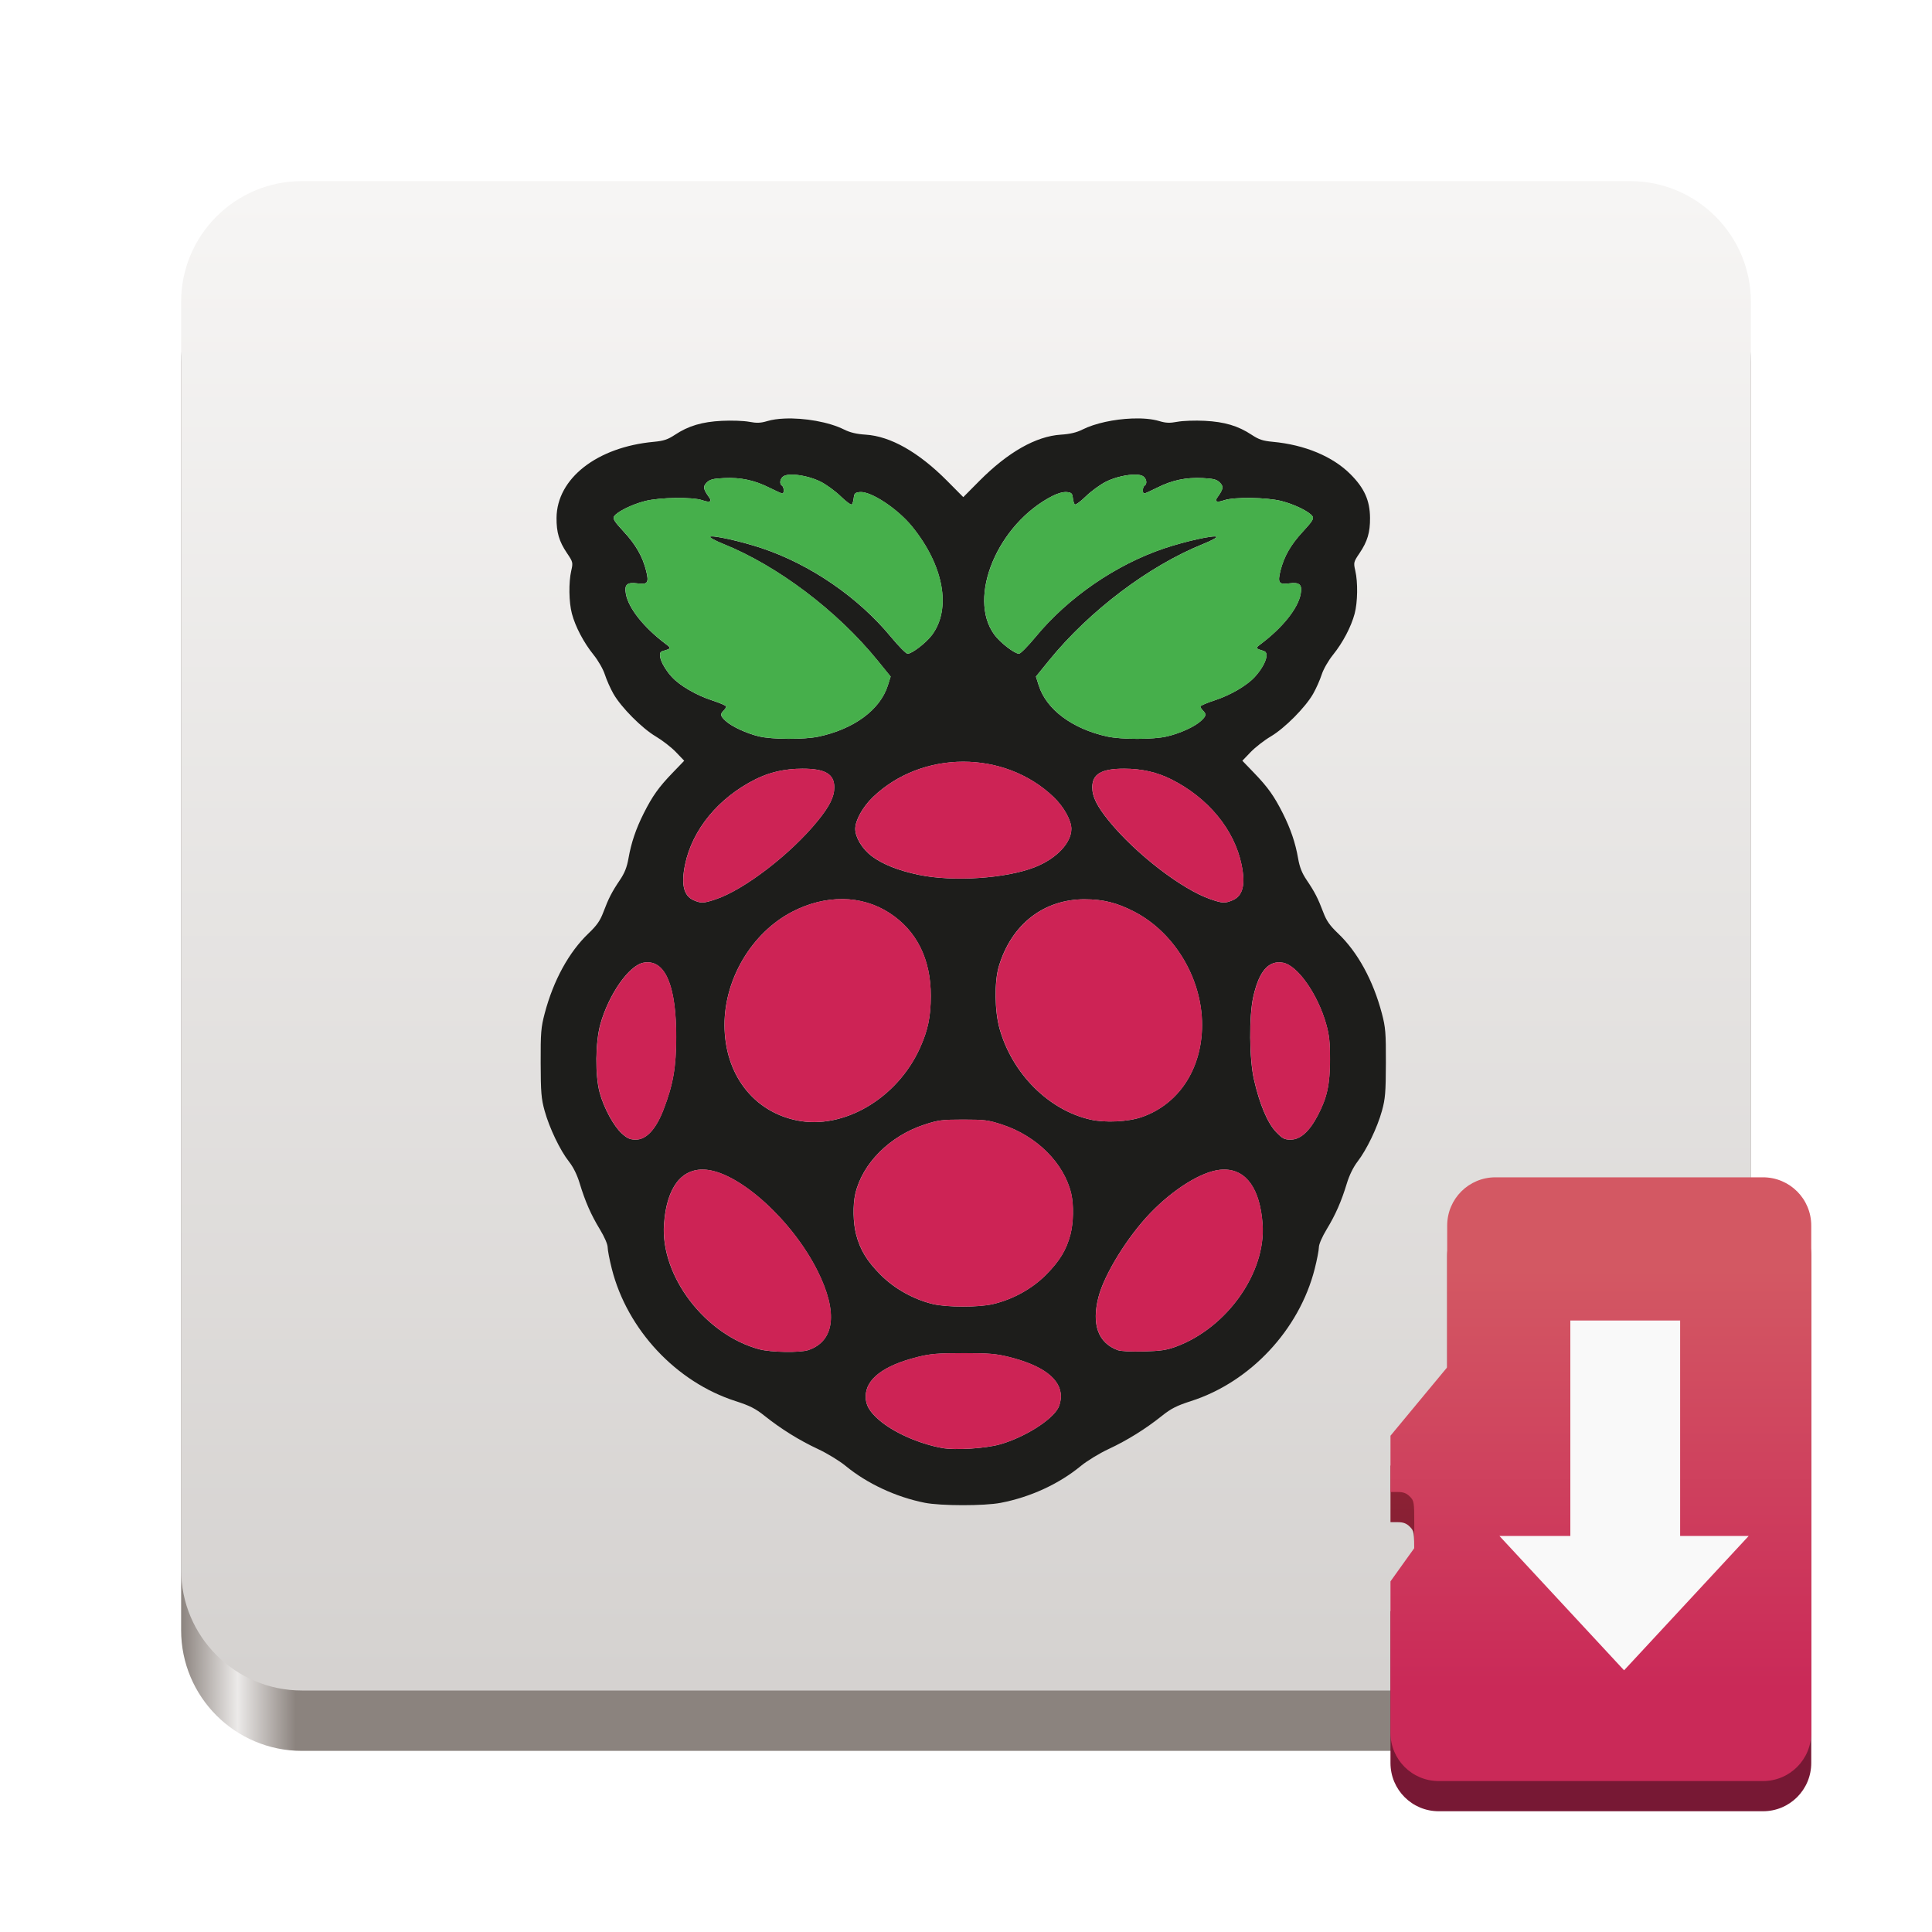
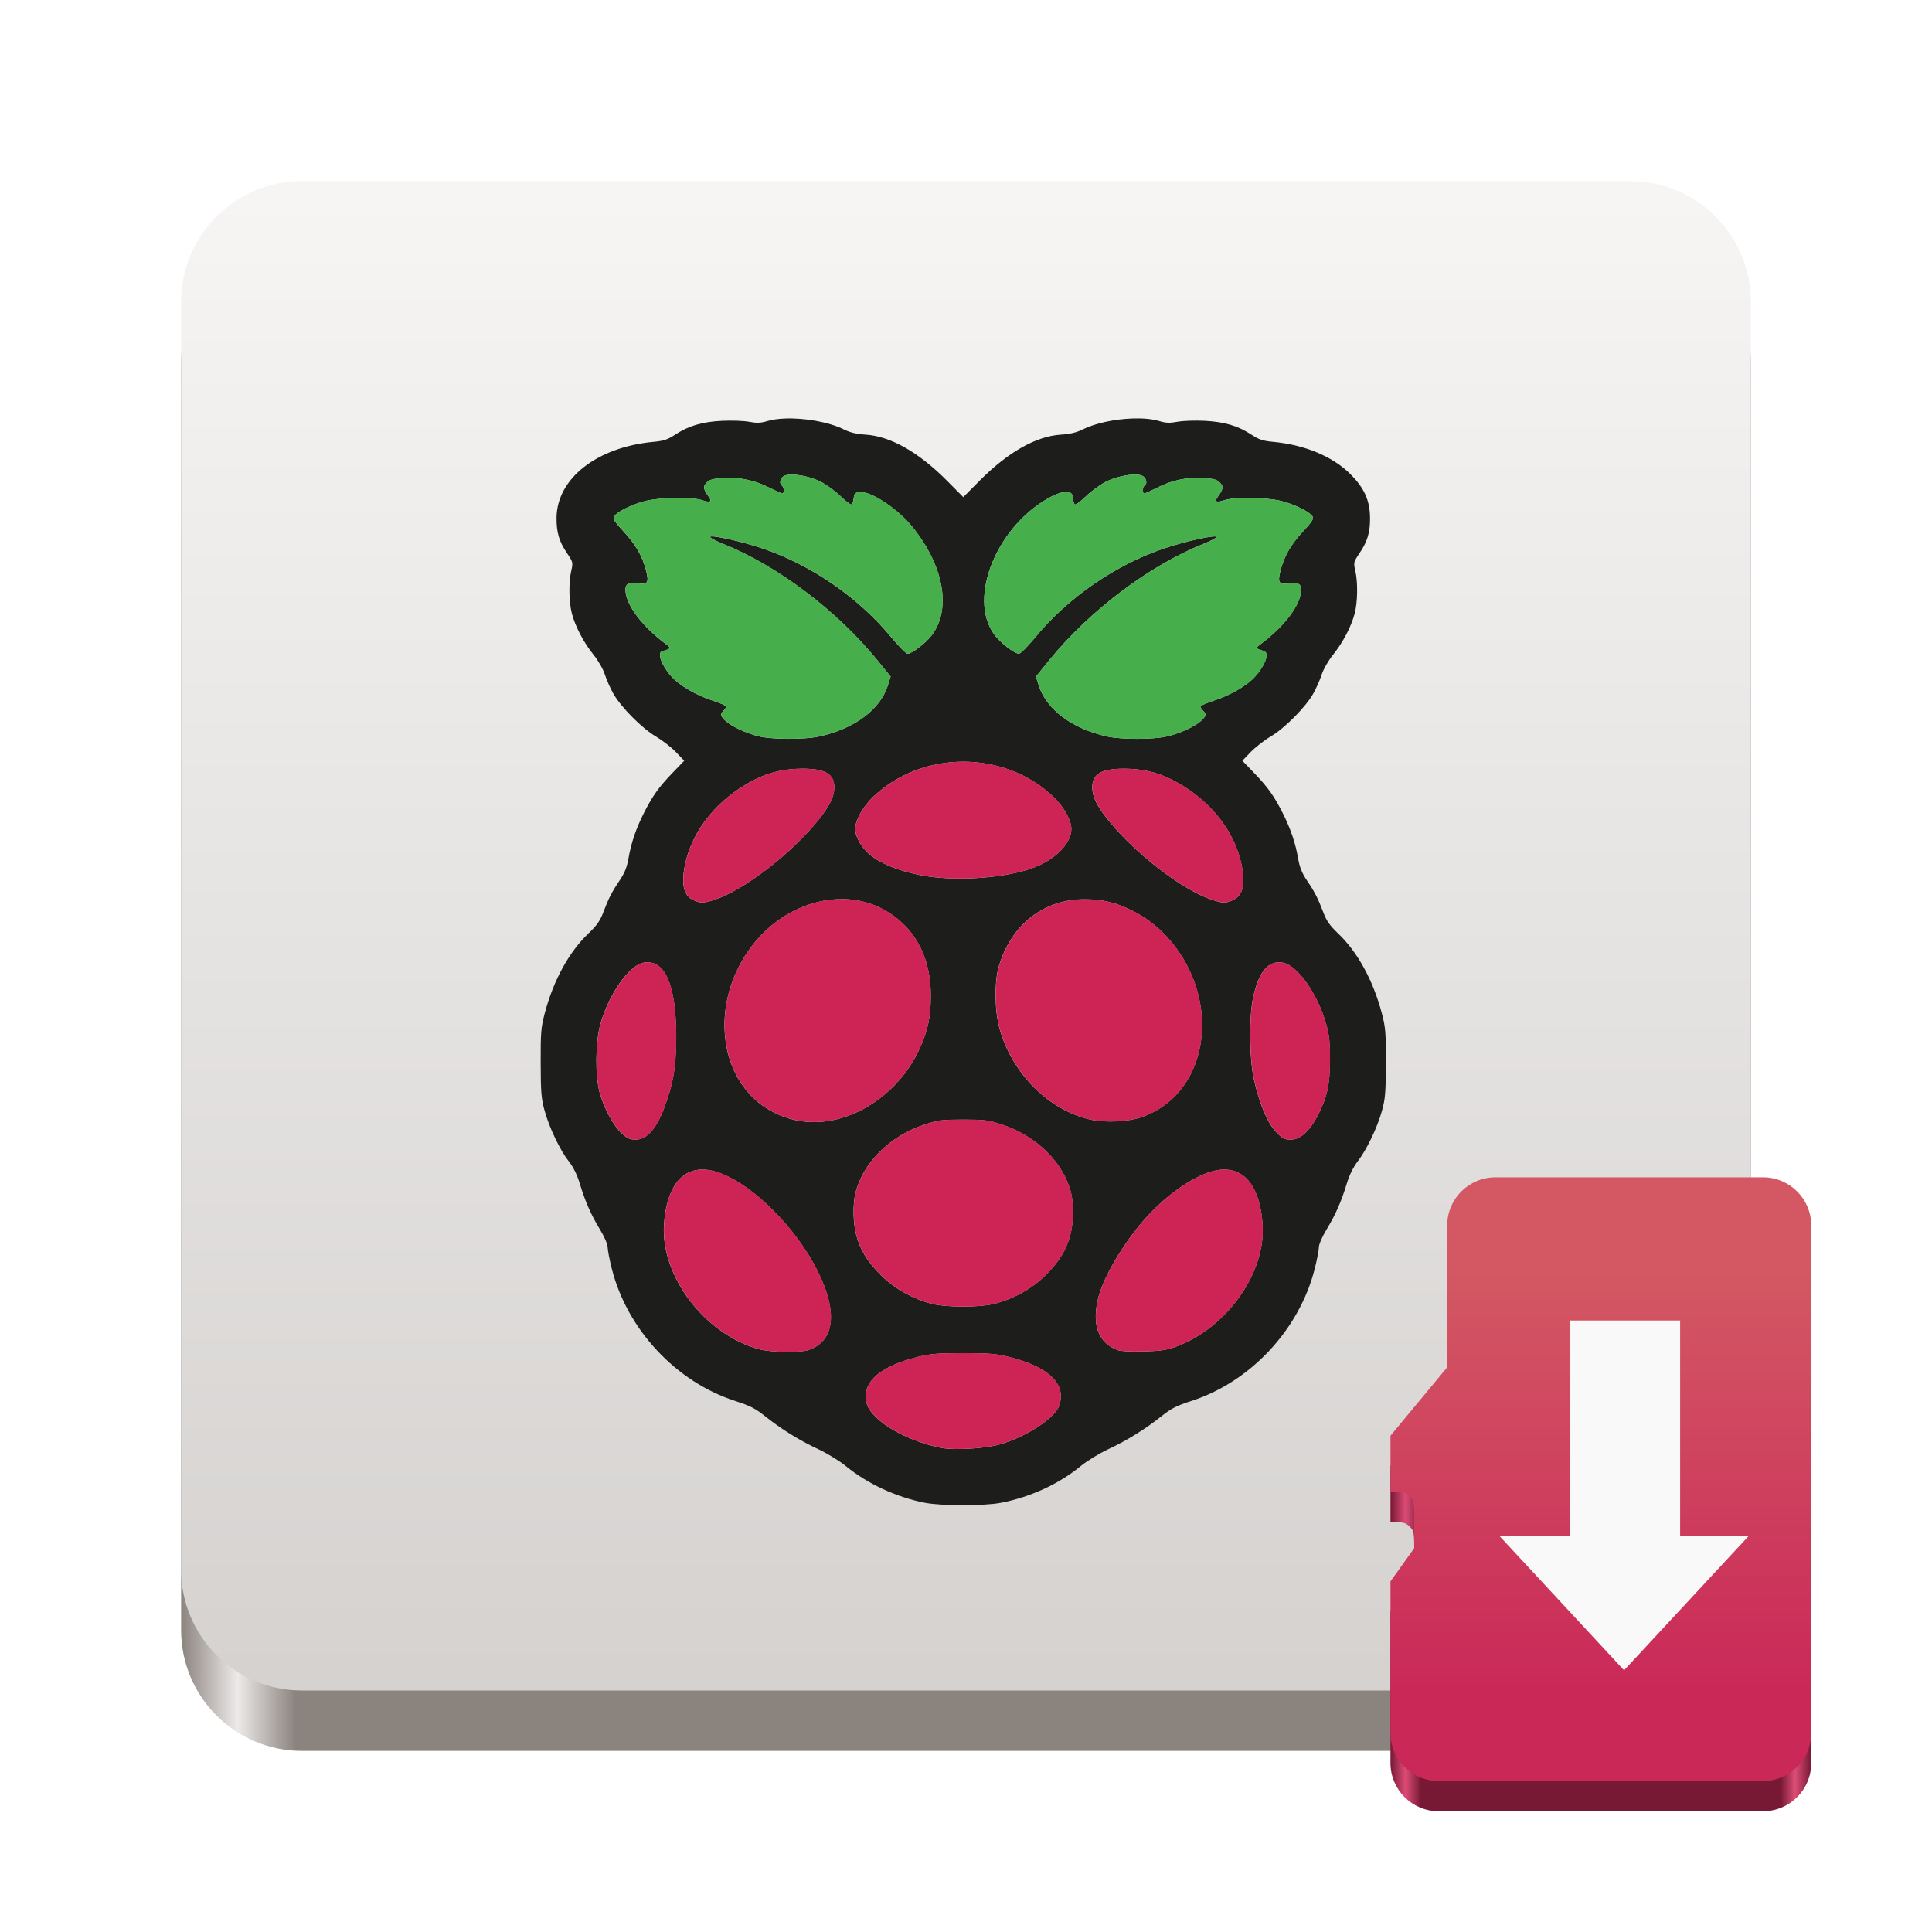
<svg xmlns="http://www.w3.org/2000/svg" xmlns:xlink="http://www.w3.org/1999/xlink" version="1.0" width="128" height="128" id="svg4292" xml:space="preserve">
  <defs id="defs4294">
+     <linearGradient id="linearGradient1">
+       <stop style="stop-color:#771834;stop-opacity:1;" offset="0" id="stop1" />
+       <stop style="stop-color:#dc4c76;stop-opacity:1;" offset="0.036" id="stop5" />
+       <stop style="stop-color:#771834;stop-opacity:1;" offset="0.073" id="stop6" />
+       <stop style="stop-color:#771834;stop-opacity:1;" offset="0.927" id="stop7" />
+       <stop style="stop-color:#db4d77;stop-opacity:1;" offset="0.961" id="stop8" />
+       <stop style="stop-color:#771834;stop-opacity:1;" offset="1" id="stop4" />
+     </linearGradient>
    <linearGradient id="linearGradient44">
      <stop style="stop-color:#d35863;stop-opacity:1;" offset="0" id="stop44" />
      <stop style="stop-color:#ca2958;stop-opacity:1;" offset="1" id="stop45" />
    </linearGradient>
    <linearGradient id="linearGradient2">
      <stop style="stop-color:#f7f6f5;stop-opacity:1;" offset="0" id="stop2" />
      <stop style="stop-color:#d4d1cf;stop-opacity:1;" offset="1" id="stop3" />
    </linearGradient>
    <linearGradient id="linearGradient1571">
      <stop style="stop-color:#8b837e;stop-opacity:1;" offset="0" id="stop1567" />
      <stop style="stop-color:#eceae9;stop-opacity:1;" offset="0.036" id="stop1575" />
      <stop style="stop-color:#8b837e;stop-opacity:1;" offset="0.073" id="stop1577" />
      <stop style="stop-color:#8b837e;stop-opacity:1;" offset="0.927" id="stop1579" />
      <stop style="stop-color:#eceae9;stop-opacity:1;" offset="0.961" id="stop1581" />
      <stop style="stop-color:#8b837e;stop-opacity:1;" offset="1" id="stop1569" />
    </linearGradient>
    <linearGradient xlink:href="#linearGradient1571" id="linearGradient1573" x1="12" y1="66" x2="116" y2="66" gradientUnits="userSpaceOnUse" />
    <linearGradient xlink:href="#linearGradient2" id="linearGradient3" x1="64" y1="10" x2="64" y2="114" gradientUnits="userSpaceOnUse" />
    <linearGradient xlink:href="#linearGradient44" id="linearGradient45" x1="34.965" y1="186.07" x2="34.965" y2="212.777" gradientUnits="userSpaceOnUse" gradientTransform="matrix(1.043833,0,0,1.043833,69.56372,-110.165)" />
-     <linearGradient id="linearGradient47">
-       <stop style="stop-color:#9d2934;stop-opacity:1;" offset="0" id="stop46" />
-       <stop style="stop-color:#771834;stop-opacity:1;" offset="1" id="stop47" />
-     </linearGradient>
-     <linearGradient xlink:href="#linearGradient47" id="linearGradient54" gradientUnits="userSpaceOnUse" gradientTransform="matrix(1.043833,0,0,1.043833,69.56372,-108.165)" x1="34.965" y1="186.07" x2="34.965" y2="212.777" />
+     <linearGradient xlink:href="#linearGradient1" id="linearGradient4" x1="92.123" y1="100" x2="120" y2="100" gradientUnits="userSpaceOnUse" />
  </defs>
  <rect style="display:inline;fill:url(#linearGradient1573);fill-opacity:1;stroke:none;stroke-width:0.25;stroke-linecap:butt;stroke-linejoin:miter;stroke-miterlimit:4;stroke-dasharray:none;stroke-dashoffset:0;stroke-opacity:1;marker:none;marker-start:none;marker-mid:none;marker-end:none;paint-order:normal;enable-background:new" id="rect1711-5" width="104" height="100" x="12" y="16" rx="8" ry="8" />
  <rect style="display:inline;fill:url(#linearGradient3);fill-opacity:1;stroke:none;stroke-width:0.25;stroke-linecap:butt;stroke-linejoin:miter;stroke-miterlimit:4;stroke-dasharray:none;stroke-dashoffset:0;stroke-opacity:1;marker:none;marker-start:none;marker-mid:none;marker-end:none;paint-order:normal;enable-background:new" id="rect1711" width="104" height="100" x="12" y="12" rx="8" ry="8" />
  <path id="path8-3" style="fill:#1d1d1b;fill-opacity:1;stroke-width:0.924" d="m 74.986,27.728 c -1.154,0.044 -2.432,0.309 -3.273,0.732 -0.39,0.196 -0.823,0.299 -1.426,0.337 -1.647,0.104 -3.508,1.159 -5.399,3.063 l -1.068,1.076 -1.068,-1.076 c -1.892,-1.904 -3.753,-2.959 -5.399,-3.063 -0.603,-0.038 -1.036,-0.142 -1.426,-0.337 -1.01,-0.507 -2.648,-0.785 -3.947,-0.73 -0.433,0.018 -0.828,0.073 -1.149,0.169 -0.435,0.131 -0.692,0.141 -1.202,0.045 -0.357,-0.067 -1.169,-0.095 -1.805,-0.063 -1.315,0.066 -2.215,0.334 -3.113,0.929 -0.468,0.31 -0.741,0.401 -1.395,0.462 -3.764,0.347 -6.424,2.427 -6.444,5.039 -0.007,0.959 0.17,1.56 0.688,2.328 0.402,0.596 0.411,0.631 0.287,1.172 -0.178,0.773 -0.158,2.09 0.043,2.845 0.232,0.872 0.783,1.917 1.435,2.726 0.313,0.388 0.634,0.952 0.751,1.314 0.112,0.349 0.365,0.919 0.563,1.266 0.513,0.901 1.891,2.288 2.811,2.831 0.43,0.254 1.03,0.719 1.332,1.035 l 0.549,0.573 -0.781,0.811 c -0.907,0.941 -1.327,1.531 -1.9,2.67 -0.519,1.031 -0.831,1.956 -1.011,2.984 -0.102,0.587 -0.256,0.975 -0.572,1.442 -0.53,0.784 -0.749,1.212 -1.099,2.14 -0.21,0.557 -0.433,0.872 -0.98,1.394 -1.296,1.235 -2.324,3.114 -2.9,5.297 -0.245,0.929 -0.274,1.277 -0.267,3.289 0.005,1.95 0.041,2.371 0.262,3.166 0.317,1.143 1.027,2.625 1.613,3.366 0.287,0.363 0.539,0.874 0.707,1.43 0.369,1.217 0.751,2.087 1.344,3.063 0.299,0.492 0.512,0.985 0.512,1.183 0,0.187 0.125,0.832 0.278,1.435 1.022,4.027 4.264,7.492 8.189,8.753 0.945,0.304 1.324,0.495 1.927,0.977 1.089,0.87 2.299,1.623 3.546,2.205 0.602,0.281 1.423,0.782 1.826,1.114 1.419,1.169 3.337,2.064 5.235,2.441 1.065,0.212 3.941,0.216 5.033,0.007 1.968,-0.376 3.865,-1.249 5.32,-2.448 0.403,-0.332 1.226,-0.833 1.828,-1.114 1.247,-0.582 2.455,-1.335 3.544,-2.205 0.603,-0.482 0.982,-0.674 1.927,-0.977 3.925,-1.261 7.167,-4.726 8.189,-8.753 0.153,-0.603 0.278,-1.248 0.278,-1.435 0,-0.198 0.214,-0.691 0.512,-1.183 0.592,-0.975 0.976,-1.847 1.343,-3.056 0.162,-0.535 0.428,-1.077 0.709,-1.442 0.606,-0.788 1.306,-2.244 1.615,-3.361 0.22,-0.795 0.254,-1.216 0.26,-3.166 0.006,-2.012 -0.022,-2.36 -0.267,-3.289 -0.576,-2.183 -1.603,-4.062 -2.9,-5.297 -0.547,-0.521 -0.768,-0.836 -0.978,-1.394 -0.35,-0.928 -0.571,-1.356 -1.101,-2.14 -0.316,-0.467 -0.468,-0.855 -0.57,-1.442 -0.179,-1.028 -0.493,-1.952 -1.012,-2.984 -0.573,-1.139 -0.993,-1.729 -1.9,-2.67 l -0.781,-0.811 0.549,-0.573 c 0.302,-0.315 0.901,-0.781 1.332,-1.035 0.921,-0.543 2.299,-1.93 2.811,-2.831 0.198,-0.347 0.451,-0.917 0.563,-1.266 0.117,-0.363 0.44,-0.926 0.752,-1.314 0.652,-0.809 1.201,-1.855 1.433,-2.726 0.201,-0.755 0.221,-2.072 0.043,-2.845 -0.124,-0.541 -0.115,-0.576 0.287,-1.172 0.518,-0.767 0.697,-1.369 0.689,-2.328 -0.009,-1.155 -0.376,-1.973 -1.299,-2.896 -1.178,-1.178 -3.028,-1.948 -5.145,-2.144 -0.654,-0.06 -0.927,-0.152 -1.395,-0.462 -0.898,-0.595 -1.8,-0.862 -3.115,-0.929 -0.635,-0.032 -1.446,-0.004 -1.803,0.063 -0.51,0.096 -0.769,0.086 -1.204,-0.045 -0.482,-0.145 -1.13,-0.198 -1.823,-0.171 z m -22.613,3.718 c 0.549,-0.018 1.384,0.163 1.985,0.463 0.386,0.193 0.99,0.634 1.344,0.979 0.354,0.345 0.685,0.585 0.734,0.534 0.049,-0.051 0.106,-0.248 0.126,-0.438 0.032,-0.295 0.093,-0.352 0.404,-0.382 0.729,-0.071 2.505,1.102 3.467,2.288 2.084,2.571 2.609,5.419 1.323,7.167 -0.386,0.525 -1.332,1.255 -1.626,1.255 -0.101,0 -0.599,-0.503 -1.106,-1.118 -2.161,-2.619 -5.33,-4.796 -8.548,-5.872 -1.385,-0.463 -3.302,-0.889 -3.43,-0.761 -0.049,0.049 0.34,0.262 0.864,0.472 3.604,1.45 7.542,4.422 10.223,7.717 l 0.873,1.075 -0.189,0.599 c -0.511,1.604 -2.239,2.878 -4.584,3.379 -0.951,0.203 -3.087,0.195 -3.957,-0.016 -0.828,-0.2 -1.803,-0.654 -2.205,-1.026 -0.35,-0.324 -0.373,-0.441 -0.132,-0.682 0.095,-0.095 0.173,-0.217 0.173,-0.272 0,-0.055 -0.435,-0.241 -0.967,-0.415 -1.014,-0.33 -2.111,-0.97 -2.629,-1.534 -0.674,-0.734 -1.004,-1.605 -0.648,-1.711 0.632,-0.188 0.63,-0.182 0.202,-0.507 -1.43,-1.084 -2.428,-2.342 -2.602,-3.281 -0.117,-0.632 0.067,-0.8 0.769,-0.707 0.679,0.09 0.77,-0.046 0.568,-0.846 -0.237,-0.941 -0.683,-1.719 -1.474,-2.573 -0.62,-0.669 -0.744,-0.865 -0.65,-1.019 0.188,-0.304 1.184,-0.797 2.061,-1.019 0.983,-0.248 3.134,-0.278 3.79,-0.052 0.494,0.17 0.66,0.1 0.449,-0.193 -0.396,-0.55 -0.422,-0.716 -0.159,-0.979 0.205,-0.205 0.418,-0.26 1.13,-0.296 1.106,-0.056 2.029,0.138 3.014,0.633 0.424,0.213 0.815,0.388 0.866,0.388 0.134,0 0.114,-0.434 -0.023,-0.519 -0.202,-0.125 -0.125,-0.506 0.13,-0.642 0.1,-0.053 0.252,-0.082 0.435,-0.088 z m 22.894,0 c 0.183,0.005 0.333,0.035 0.433,0.088 0.255,0.136 0.332,0.517 0.13,0.642 -0.138,0.085 -0.156,0.519 -0.022,0.519 0.051,0 0.44,-0.174 0.864,-0.388 0.984,-0.495 1.908,-0.689 3.014,-0.633 0.712,0.036 0.925,0.091 1.13,0.296 0.263,0.263 0.237,0.429 -0.159,0.979 -0.211,0.293 -0.045,0.363 0.449,0.193 0.656,-0.226 2.806,-0.196 3.79,0.052 0.877,0.222 1.875,0.714 2.063,1.019 0.095,0.154 -0.032,0.35 -0.651,1.019 -0.792,0.854 -1.237,1.632 -1.474,2.573 -0.201,0.799 -0.109,0.936 0.57,0.846 0.702,-0.093 0.884,0.075 0.767,0.707 -0.174,0.94 -1.172,2.198 -2.602,3.281 -0.422,0.32 -0.425,0.309 0.173,0.496 0.383,0.12 0.082,0.961 -0.617,1.722 -0.518,0.564 -1.615,1.204 -2.629,1.534 -0.532,0.173 -0.969,0.36 -0.969,0.415 0,0.055 0.078,0.177 0.173,0.272 0.241,0.241 0.219,0.357 -0.132,0.682 -0.416,0.385 -1.376,0.824 -2.256,1.031 -0.9,0.212 -3.012,0.213 -3.965,0.004 -2.302,-0.507 -4.019,-1.787 -4.524,-3.371 l -0.191,-0.599 0.873,-1.075 c 2.681,-3.294 6.618,-6.267 10.223,-7.717 0.524,-0.211 0.913,-0.422 0.864,-0.471 -0.128,-0.128 -2.045,0.296 -3.43,0.759 -3.218,1.076 -6.387,3.253 -8.548,5.872 -0.507,0.615 -1.003,1.118 -1.104,1.118 -0.294,0 -1.241,-0.73 -1.628,-1.255 -1.825,-2.479 0.225,-7.364 3.864,-9.206 0.337,-0.171 0.705,-0.27 0.926,-0.249 0.312,0.03 0.372,0.088 0.404,0.382 0.021,0.19 0.079,0.387 0.128,0.438 0.049,0.051 0.379,-0.188 0.733,-0.534 0.354,-0.345 0.96,-0.786 1.346,-0.979 0.601,-0.3 1.436,-0.481 1.985,-0.463 z M 63.819,50.465 c 2.179,0 4.359,0.782 5.991,2.347 0.669,0.641 1.167,1.537 1.169,2.099 0.003,0.929 -0.974,1.964 -2.387,2.53 -1.899,0.76 -5.433,0.999 -7.718,0.521 -1.351,-0.282 -2.4,-0.699 -3.118,-1.239 -0.631,-0.474 -1.097,-1.245 -1.095,-1.812 0.002,-0.562 0.501,-1.457 1.169,-2.099 1.632,-1.566 3.81,-2.347 5.989,-2.347 z m -10.661,0.463 c 1.508,-0.003 2.115,0.352 2.115,1.235 0,0.629 -0.31,1.253 -1.112,2.237 -1.778,2.184 -4.844,4.542 -6.74,5.18 -0.801,0.27 -0.972,0.277 -1.465,0.063 -0.662,-0.288 -0.844,-1.047 -0.568,-2.371 0.482,-2.318 2.218,-4.419 4.659,-5.641 0.947,-0.474 1.95,-0.701 3.111,-0.703 z m 21.322,0 c 1.161,0.002 2.165,0.229 3.113,0.703 2.442,1.223 4.176,3.323 4.658,5.641 0.279,1.343 0.093,2.088 -0.594,2.374 -0.505,0.211 -0.666,0.202 -1.465,-0.072 -1.891,-0.65 -4.952,-3.009 -6.715,-5.174 -0.802,-0.985 -1.112,-1.608 -1.112,-2.237 0,-0.883 0.607,-1.238 2.115,-1.235 z m -18.643,8.638 c 1.102,0.013 2.158,0.319 3.082,0.916 1.807,1.167 2.752,3.059 2.747,5.503 -0.004,1.395 -0.189,2.281 -0.729,3.471 -1.51,3.328 -5.06,5.407 -8.147,4.774 -2.899,-0.594 -4.786,-3.08 -4.791,-6.317 -0.005,-3.071 1.818,-6.123 4.486,-7.507 1.103,-0.572 2.251,-0.852 3.353,-0.838 z m 16.033,0.014 c 1.218,0 2.142,0.232 3.282,0.824 2.668,1.384 4.492,4.437 4.486,7.507 -0.005,2.903 -1.537,5.243 -3.992,6.097 -0.901,0.314 -2.417,0.39 -3.398,0.169 -2.764,-0.622 -5.187,-3.043 -6.025,-6.024 -0.33,-1.172 -0.352,-3.111 -0.049,-4.127 0.83,-2.78 2.966,-4.448 5.695,-4.448 z m -28.983,4.176 c 1.248,-0.017 1.913,1.694 1.911,4.94 -9.24e-4,2.014 -0.202,3.167 -0.846,4.835 -0.496,1.286 -1.133,1.972 -1.826,1.972 -0.388,0 -0.568,-0.079 -0.929,-0.406 -0.541,-0.488 -1.191,-1.687 -1.469,-2.71 -0.311,-1.144 -0.285,-3.36 0.052,-4.551 0.56,-1.978 1.893,-3.875 2.851,-4.055 0.088,-0.017 0.173,-0.026 0.256,-0.027 z m 41.775,0.004 c 0.11,-0.006 0.225,9.14e-4 0.345,0.023 0.958,0.18 2.291,2.077 2.851,4.055 0.207,0.731 0.258,1.208 0.256,2.358 -0.003,1.669 -0.19,2.524 -0.817,3.719 -0.555,1.057 -1.152,1.588 -1.786,1.588 -0.418,0 -0.546,-0.067 -0.969,-0.508 -0.565,-0.589 -1.092,-1.836 -1.463,-3.465 -0.313,-1.373 -0.337,-4.192 -0.047,-5.488 0.336,-1.498 0.864,-2.24 1.631,-2.282 z M 63.819,74.177 c 1.406,0 1.66,0.032 2.575,0.332 2.3,0.753 4.113,2.57 4.578,4.585 0.171,0.742 0.148,1.92 -0.054,2.695 -0.266,1.02 -0.715,1.76 -1.624,2.674 -0.923,0.928 -2.192,1.628 -3.512,1.938 -0.945,0.222 -3.051,0.219 -3.983,-0.005 -1.275,-0.308 -2.548,-1.021 -3.454,-1.933 -0.909,-0.914 -1.36,-1.654 -1.626,-2.674 -0.202,-0.775 -0.225,-1.953 -0.054,-2.695 0.465,-2.014 2.28,-3.832 4.58,-4.585 0.915,-0.3 1.167,-0.332 2.573,-0.332 z m -17.302,3.31 c 0.097,-8.31e-4 0.197,0.004 0.3,0.014 2.231,0.23 5.685,3.38 7.344,6.696 1.37,2.738 1.148,4.655 -0.608,5.25 -0.544,0.184 -2.48,0.153 -3.246,-0.052 -3.597,-0.965 -6.562,-4.858 -6.316,-8.293 0.011,-0.154 0.026,-0.302 0.043,-0.447 0.002,-0.016 0.004,-0.031 0.005,-0.047 0.015,-0.122 0.033,-0.24 0.052,-0.355 0.01,-0.056 0.022,-0.109 0.032,-0.164 0.014,-0.073 0.029,-0.147 0.045,-0.216 0.012,-0.054 0.026,-0.105 0.04,-0.157 0.018,-0.07 0.037,-0.14 0.058,-0.207 0.017,-0.056 0.036,-0.11 0.054,-0.164 0.016,-0.048 0.033,-0.096 0.051,-0.142 0.02,-0.054 0.041,-0.106 0.063,-0.157 0.027,-0.063 0.054,-0.125 0.083,-0.184 0.013,-0.026 0.027,-0.05 0.04,-0.076 0.033,-0.064 0.067,-0.126 0.103,-0.186 0.02,-0.033 0.04,-0.066 0.061,-0.097 0.032,-0.049 0.065,-0.098 0.099,-0.144 0.029,-0.039 0.058,-0.077 0.088,-0.114 0.013,-0.016 0.026,-0.032 0.04,-0.047 0.002,-0.002 0.002,-0.004 0.004,-0.005 0.052,-0.059 0.107,-0.113 0.162,-0.164 0.004,-0.003 0.006,-0.006 0.009,-0.009 0.056,-0.051 0.115,-0.097 0.175,-0.141 0.011,-0.008 0.021,-0.017 0.032,-0.025 0.06,-0.042 0.122,-0.08 0.186,-0.115 0.008,-0.005 0.016,-0.009 0.023,-0.013 0.067,-0.036 0.136,-0.068 0.208,-0.096 0.006,-0.003 0.012,-0.005 0.018,-0.007 0.069,-0.026 0.139,-0.048 0.211,-0.067 0.017,-0.005 0.035,-0.009 0.052,-0.013 0.071,-0.016 0.144,-0.03 0.218,-0.04 0.003,-3.6e-4 0.006,3.51e-4 0.009,0 0.084,-0.01 0.171,-0.016 0.26,-0.016 z m 34.606,0 c 1.461,0.012 2.358,1.289 2.525,3.615 0.229,3.199 -2.341,6.849 -5.71,8.108 -0.638,0.238 -1.03,0.297 -2.165,0.328 -0.84,0.023 -1.522,-0.012 -1.732,-0.09 -1.291,-0.483 -1.73,-1.701 -1.267,-3.507 0.388,-1.513 1.924,-4.002 3.441,-5.576 1.535,-1.592 3.377,-2.736 4.609,-2.863 0.102,-0.011 0.202,-0.015 0.3,-0.014 z M 63.819,89.65 c 1.68,0 2.188,0.043 3.014,0.249 2.27,0.565 3.454,1.465 3.454,2.625 0,0.228 -0.076,0.563 -0.17,0.743 -0.428,0.826 -2.254,1.971 -3.876,2.429 -0.966,0.273 -2.962,0.397 -3.827,0.238 -1.556,-0.285 -3.247,-1.04 -4.196,-1.875 -0.629,-0.554 -0.866,-0.973 -0.866,-1.534 0,-1.16 1.184,-2.06 3.454,-2.625 0.825,-0.206 1.333,-0.249 3.014,-0.249 z" />
  <path id="path14-1" style="fill:#cd2355;fill-opacity:1;stroke-width:0.924" d="m 63.825,50.463 c -2.179,0 -4.357,0.782 -5.989,2.347 -0.669,0.641 -1.167,1.537 -1.169,2.099 -0.002,0.567 0.464,1.338 1.095,1.812 0.718,0.539 1.768,0.956 3.118,1.239 2.285,0.478 5.819,0.239 7.718,-0.521 1.413,-0.566 2.39,-1.601 2.387,-2.53 -0.002,-0.562 -0.501,-1.457 -1.169,-2.099 -1.632,-1.566 -3.812,-2.347 -5.991,-2.347 z m -10.661,0.463 c -1.161,0.002 -2.164,0.229 -3.111,0.703 -2.442,1.223 -4.177,3.323 -4.659,5.641 -0.275,1.324 -0.094,2.083 0.568,2.371 0.493,0.214 0.664,0.207 1.465,-0.063 1.895,-0.638 4.962,-2.996 6.74,-5.18 0.802,-0.985 1.112,-1.608 1.112,-2.237 0,-0.883 -0.607,-1.238 -2.115,-1.235 z m 21.322,0 c -1.508,-0.003 -2.115,0.352 -2.115,1.235 0,0.629 0.31,1.253 1.112,2.237 1.763,2.165 4.824,4.524 6.715,5.174 0.799,0.275 0.961,0.283 1.465,0.072 0.687,-0.287 0.873,-1.031 0.594,-2.374 -0.482,-2.318 -2.216,-4.419 -4.658,-5.641 -0.947,-0.474 -1.952,-0.701 -3.113,-0.703 z m -2.609,8.652 c -2.729,0 -4.865,1.668 -5.695,4.448 -0.303,1.015 -0.281,2.954 0.049,4.127 0.838,2.98 3.261,5.402 6.025,6.024 0.981,0.221 2.497,0.144 3.398,-0.169 2.455,-0.854 3.986,-3.194 3.992,-6.097 0.005,-3.071 -1.818,-6.123 -4.486,-7.507 -1.14,-0.592 -2.065,-0.824 -3.282,-0.824 z m -16.033,-0.014 c -1.102,-0.013 -2.25,0.266 -3.353,0.838 -2.668,1.384 -4.492,4.437 -4.486,7.507 0.005,3.238 1.892,5.724 4.791,6.317 3.088,0.632 6.637,-1.447 8.147,-4.774 0.54,-1.19 0.725,-2.076 0.729,-3.471 0.005,-2.444 -0.94,-4.336 -2.747,-5.503 -0.924,-0.597 -1.98,-0.903 -3.082,-0.916 z m -12.949,4.19 c -0.083,9.23e-4 -0.168,0.011 -0.256,0.027 -0.958,0.18 -2.291,2.077 -2.851,4.055 -0.337,1.191 -0.363,3.407 -0.052,4.551 0.278,1.023 0.928,2.221 1.469,2.71 0.362,0.326 0.541,0.406 0.929,0.406 0.694,0 1.33,-0.686 1.826,-1.972 0.644,-1.669 0.845,-2.822 0.846,-4.835 0.002,-3.246 -0.663,-4.957 -1.911,-4.94 z m 41.775,0.004 c -0.767,0.042 -1.296,0.785 -1.631,2.283 -0.291,1.296 -0.266,4.116 0.047,5.488 0.372,1.629 0.898,2.876 1.463,3.465 0.423,0.441 0.551,0.508 0.969,0.508 0.635,0 1.232,-0.531 1.786,-1.588 0.627,-1.195 0.815,-2.05 0.817,-3.719 0.002,-1.151 -0.049,-1.627 -0.256,-2.358 -0.56,-1.978 -1.893,-3.875 -2.851,-4.055 -0.12,-0.022 -0.235,-0.029 -0.345,-0.023 z m -20.844,10.417 c -1.406,0 -1.658,0.032 -2.573,0.332 -2.3,0.753 -4.115,2.57 -4.58,4.585 -0.171,0.742 -0.148,1.92 0.054,2.695 0.266,1.02 0.717,1.76 1.626,2.674 0.906,0.911 2.179,1.625 3.454,1.933 0.932,0.225 3.037,0.227 3.983,0.005 1.32,-0.31 2.589,-1.01 3.512,-1.938 0.909,-0.914 1.358,-1.654 1.624,-2.674 0.202,-0.775 0.225,-1.953 0.054,-2.695 -0.465,-2.014 -2.278,-3.832 -4.578,-4.585 -0.915,-0.3 -1.169,-0.332 -2.575,-0.332 z m -17.302,3.31 c -0.089,6.92e-4 -0.175,0.006 -0.26,0.016 -0.003,3.51e-4 -0.006,-3.6e-4 -0.009,0 -0.075,0.009 -0.147,0.023 -0.218,0.04 -0.017,0.004 -0.035,0.008 -0.052,0.013 -0.072,0.019 -0.142,0.041 -0.211,0.067 -0.006,0.002 -0.012,0.005 -0.018,0.007 -0.071,0.028 -0.14,0.06 -0.208,0.096 -0.007,0.004 -0.016,0.008 -0.023,0.013 -0.064,0.035 -0.126,0.073 -0.186,0.115 -0.011,0.008 -0.021,0.017 -0.033,0.025 -0.06,0.044 -0.119,0.089 -0.175,0.141 -0.003,0.003 -0.005,0.006 -0.009,0.009 -0.056,0.051 -0.11,0.105 -0.162,0.164 -0.002,0.002 -0.002,0.004 -0.004,0.005 -0.013,0.015 -0.027,0.031 -0.04,0.047 -0.03,0.036 -0.059,0.075 -0.088,0.114 -0.034,0.046 -0.067,0.095 -0.099,0.144 -0.021,0.032 -0.041,0.064 -0.061,0.097 -0.036,0.059 -0.07,0.122 -0.103,0.186 -0.013,0.025 -0.027,0.05 -0.04,0.076 -0.029,0.059 -0.056,0.121 -0.083,0.184 -0.022,0.051 -0.043,0.103 -0.063,0.157 -0.017,0.046 -0.034,0.094 -0.051,0.142 -0.018,0.054 -0.037,0.108 -0.054,0.164 -0.02,0.067 -0.039,0.137 -0.058,0.207 -0.014,0.052 -0.027,0.103 -0.04,0.157 -0.016,0.07 -0.031,0.144 -0.045,0.216 -0.011,0.055 -0.023,0.108 -0.032,0.164 -0.02,0.115 -0.037,0.234 -0.052,0.355 -0.002,0.016 -0.004,0.031 -0.005,0.047 -0.017,0.145 -0.032,0.293 -0.043,0.447 -0.246,3.435 2.719,7.329 6.316,8.293 0.767,0.206 2.702,0.237 3.246,0.052 1.756,-0.595 1.978,-2.512 0.608,-5.25 -1.659,-3.316 -5.113,-6.466 -7.344,-6.696 -0.102,-0.011 -0.202,-0.015 -0.3,-0.014 z m 34.606,0 c -0.097,-7.76e-4 -0.197,0.004 -0.3,0.014 -1.232,0.127 -3.074,1.271 -4.609,2.863 -1.517,1.574 -3.053,4.064 -3.441,5.576 -0.463,1.806 -0.024,3.024 1.267,3.507 0.21,0.078 0.893,0.113 1.732,0.09 1.135,-0.031 1.528,-0.09 2.165,-0.328 3.369,-1.259 5.939,-4.909 5.71,-8.108 -0.167,-2.326 -1.064,-3.603 -2.525,-3.615 z M 63.825,89.648 c -1.68,0 -2.188,0.043 -3.014,0.249 -2.27,0.565 -3.454,1.465 -3.454,2.625 0,0.561 0.237,0.981 0.866,1.534 0.949,0.835 2.639,1.59 4.196,1.875 0.866,0.159 2.861,0.035 3.827,-0.238 1.622,-0.458 3.448,-1.602 3.876,-2.429 0.093,-0.18 0.17,-0.514 0.17,-0.743 0,-1.16 -1.184,-2.06 -3.454,-2.625 -0.825,-0.206 -1.333,-0.249 -3.014,-0.249 z" />
  <path id="path11-6" style="fill:#46af4b;fill-opacity:1;stroke-width:0.924" d="m 52.379,31.444 c -0.183,0.005 -0.335,0.035 -0.435,0.088 -0.255,0.136 -0.332,0.517 -0.13,0.642 0.138,0.085 0.157,0.519 0.023,0.519 -0.051,0 -0.442,-0.174 -0.866,-0.388 -0.984,-0.495 -1.908,-0.689 -3.014,-0.633 -0.712,0.036 -0.925,0.091 -1.13,0.296 -0.263,0.263 -0.237,0.429 0.159,0.979 0.211,0.293 0.045,0.363 -0.449,0.193 -0.656,-0.226 -2.806,-0.196 -3.79,0.052 -0.877,0.222 -1.873,0.714 -2.061,1.019 -0.095,0.154 0.03,0.35 0.65,1.019 0.792,0.854 1.237,1.632 1.474,2.573 0.201,0.799 0.111,0.936 -0.568,0.846 -0.702,-0.093 -0.886,0.075 -0.769,0.707 0.174,0.94 1.172,2.198 2.602,3.281 0.428,0.324 0.43,0.318 -0.202,0.507 -0.356,0.106 -0.026,0.977 0.648,1.711 0.518,0.564 1.615,1.204 2.629,1.534 0.532,0.173 0.967,0.36 0.967,0.415 0,0.055 -0.078,0.177 -0.173,0.272 -0.241,0.241 -0.219,0.357 0.132,0.682 0.402,0.372 1.377,0.825 2.205,1.026 0.871,0.211 3.006,0.219 3.957,0.016 2.344,-0.501 4.072,-1.775 4.584,-3.379 l 0.189,-0.599 -0.873,-1.075 c -2.681,-3.294 -6.618,-6.267 -10.223,-7.717 -0.524,-0.211 -0.913,-0.424 -0.864,-0.472 0.128,-0.128 2.045,0.298 3.43,0.761 3.218,1.076 6.387,3.253 8.548,5.872 0.507,0.615 1.005,1.118 1.106,1.118 0.294,0 1.24,-0.73 1.626,-1.255 1.286,-1.748 0.761,-4.596 -1.323,-7.167 -0.961,-1.186 -2.738,-2.359 -3.467,-2.288 -0.312,0.03 -0.372,0.088 -0.404,0.382 -0.021,0.19 -0.077,0.387 -0.126,0.438 -0.049,0.051 -0.38,-0.188 -0.734,-0.534 -0.354,-0.345 -0.959,-0.786 -1.344,-0.979 -0.601,-0.3 -1.436,-0.481 -1.985,-0.463 z m -9.248,6.837 c 0.016,0.103 0.021,0.179 0.016,0.238 0.005,-0.059 -1.84e-4,-0.135 -0.016,-0.238 z m -0.033,0.379 c -0.028,0.038 -0.069,0.07 -0.123,0.11 0.053,-0.04 0.094,-0.072 0.123,-0.11 z m 32.175,-7.215 c -0.549,-0.018 -1.384,0.163 -1.985,0.463 -0.386,0.193 -0.992,0.634 -1.346,0.979 -0.354,0.345 -0.683,0.585 -0.733,0.534 -0.049,-0.051 -0.107,-0.248 -0.128,-0.438 -0.032,-0.295 -0.093,-0.352 -0.404,-0.382 -0.221,-0.021 -0.589,0.078 -0.926,0.249 -3.638,1.842 -5.688,6.727 -3.864,9.206 0.386,0.525 1.334,1.255 1.628,1.255 0.101,0 0.597,-0.503 1.104,-1.118 2.161,-2.619 5.33,-4.796 8.548,-5.872 1.385,-0.463 3.302,-0.887 3.43,-0.759 0.049,0.049 -0.34,0.26 -0.864,0.471 -3.604,1.45 -7.542,4.422 -10.223,7.717 l -0.873,1.075 0.191,0.599 c 0.505,1.584 2.222,2.864 4.524,3.371 0.952,0.21 3.065,0.208 3.965,-0.004 0.88,-0.207 1.84,-0.646 2.256,-1.031 0.35,-0.324 0.373,-0.441 0.132,-0.682 -0.095,-0.095 -0.173,-0.217 -0.173,-0.272 0,-0.055 0.437,-0.241 0.969,-0.415 1.014,-0.33 2.111,-0.97 2.629,-1.534 0.699,-0.761 1,-1.602 0.617,-1.722 -0.599,-0.187 -0.595,-0.176 -0.173,-0.496 1.43,-1.084 2.428,-2.342 2.602,-3.281 0.117,-0.632 -0.065,-0.8 -0.767,-0.707 -0.679,0.09 -0.772,-0.046 -0.57,-0.846 0.237,-0.941 0.683,-1.719 1.474,-2.573 0.62,-0.669 0.746,-0.865 0.651,-1.019 -0.188,-0.304 -1.185,-0.797 -2.063,-1.019 -0.983,-0.248 -3.134,-0.278 -3.79,-0.052 -0.494,0.17 -0.66,0.1 -0.449,-0.193 0.396,-0.55 0.422,-0.716 0.159,-0.979 -0.205,-0.205 -0.418,-0.26 -1.13,-0.296 -1.106,-0.056 -2.029,0.138 -3.014,0.633 -0.424,0.213 -0.813,0.388 -0.864,0.388 -0.134,0 -0.116,-0.434 0.022,-0.519 0.202,-0.125 0.125,-0.506 -0.13,-0.642 -0.1,-0.053 -0.25,-0.082 -0.433,-0.088 z" />
-   <path id="path54" style="fill:url(#linearGradient54);stroke-width:1.044" d="m 99.08,80 c -1.773,0 -3.2,1.427 -3.2,3.2 V 86.294 92.588 L 94,94.855 92.123,97.121 v 1.864 1.863 h 0.489 c 0.359,0 0.571,0.08 0.789,0.298 0.285,0.285 0.298,0.362 0.298,1.859 v 1.563 l -0.789,1.101 -0.787,1.102 v 6.613 3.416 c 0,1.773 1.427,3.2 3.2,3.2 H 99.08 106.061 116.8 c 1.773,0 3.2,-1.427 3.2,-3.2 V 100 83.2 c 0,-1.773 -1.427,-3.2 -3.2,-3.2 h -8.861 z" />
+   <path id="path54" style="fill:url(#linearGradient4);stroke-width:1.044;fill-opacity:1" d="m 99.08,80 c -1.773,0 -3.2,1.427 -3.2,3.2 V 86.294 92.588 L 94,94.855 92.123,97.121 v 1.864 1.863 h 0.489 c 0.359,0 0.571,0.08 0.789,0.298 0.285,0.285 0.298,0.362 0.298,1.859 v 1.563 l -0.789,1.101 -0.787,1.102 v 6.613 3.416 c 0,1.773 1.427,3.2 3.2,3.2 H 99.08 106.061 116.8 c 1.773,0 3.2,-1.427 3.2,-3.2 V 100 83.2 c 0,-1.773 -1.427,-3.2 -3.2,-3.2 h -8.861 z" />
  <path id="path51" style="fill:url(#linearGradient45);stroke-width:1.044" d="m 99.08,78 c -1.773,0 -3.2,1.427 -3.2,3.2 V 84.294 90.588 L 94,92.855 92.123,95.121 v 1.864 1.863 h 0.489 c 0.359,0 0.571,0.08 0.789,0.298 0.285,0.285 0.298,0.362 0.298,1.859 v 1.563 l -0.789,1.101 -0.787,1.102 v 6.613 3.416 c 0,1.773 1.427,3.2 3.2,3.2 H 99.08 106.061 116.8 c 1.773,0 3.2,-1.427 3.2,-3.2 V 98 81.2 c 0,-1.773 -1.427,-3.2 -3.2,-3.2 h -8.861 z" />
  <g id="path4243-1" transform="matrix(0.694565,0,0,0.694565,63.14655,49.3774)" style="fill:#f9f9f9;fill-opacity:1">
    <path id="path436-5" style="color:#000000;fill:#f9f9f9;fill-opacity:1;stroke-miterlimit:4.1" d="M 58.875,54.869 V 75.421 H 52.113 L 64,88.235 75.887,75.421 H 69.348 V 54.869 Z" />
    <g id="g314-5" style="fill:#f9f9f9;fill-opacity:1">
      <g id="path316-4" style="fill:#f9f9f9;fill-opacity:1" />
    </g>
  </g>
</svg>
